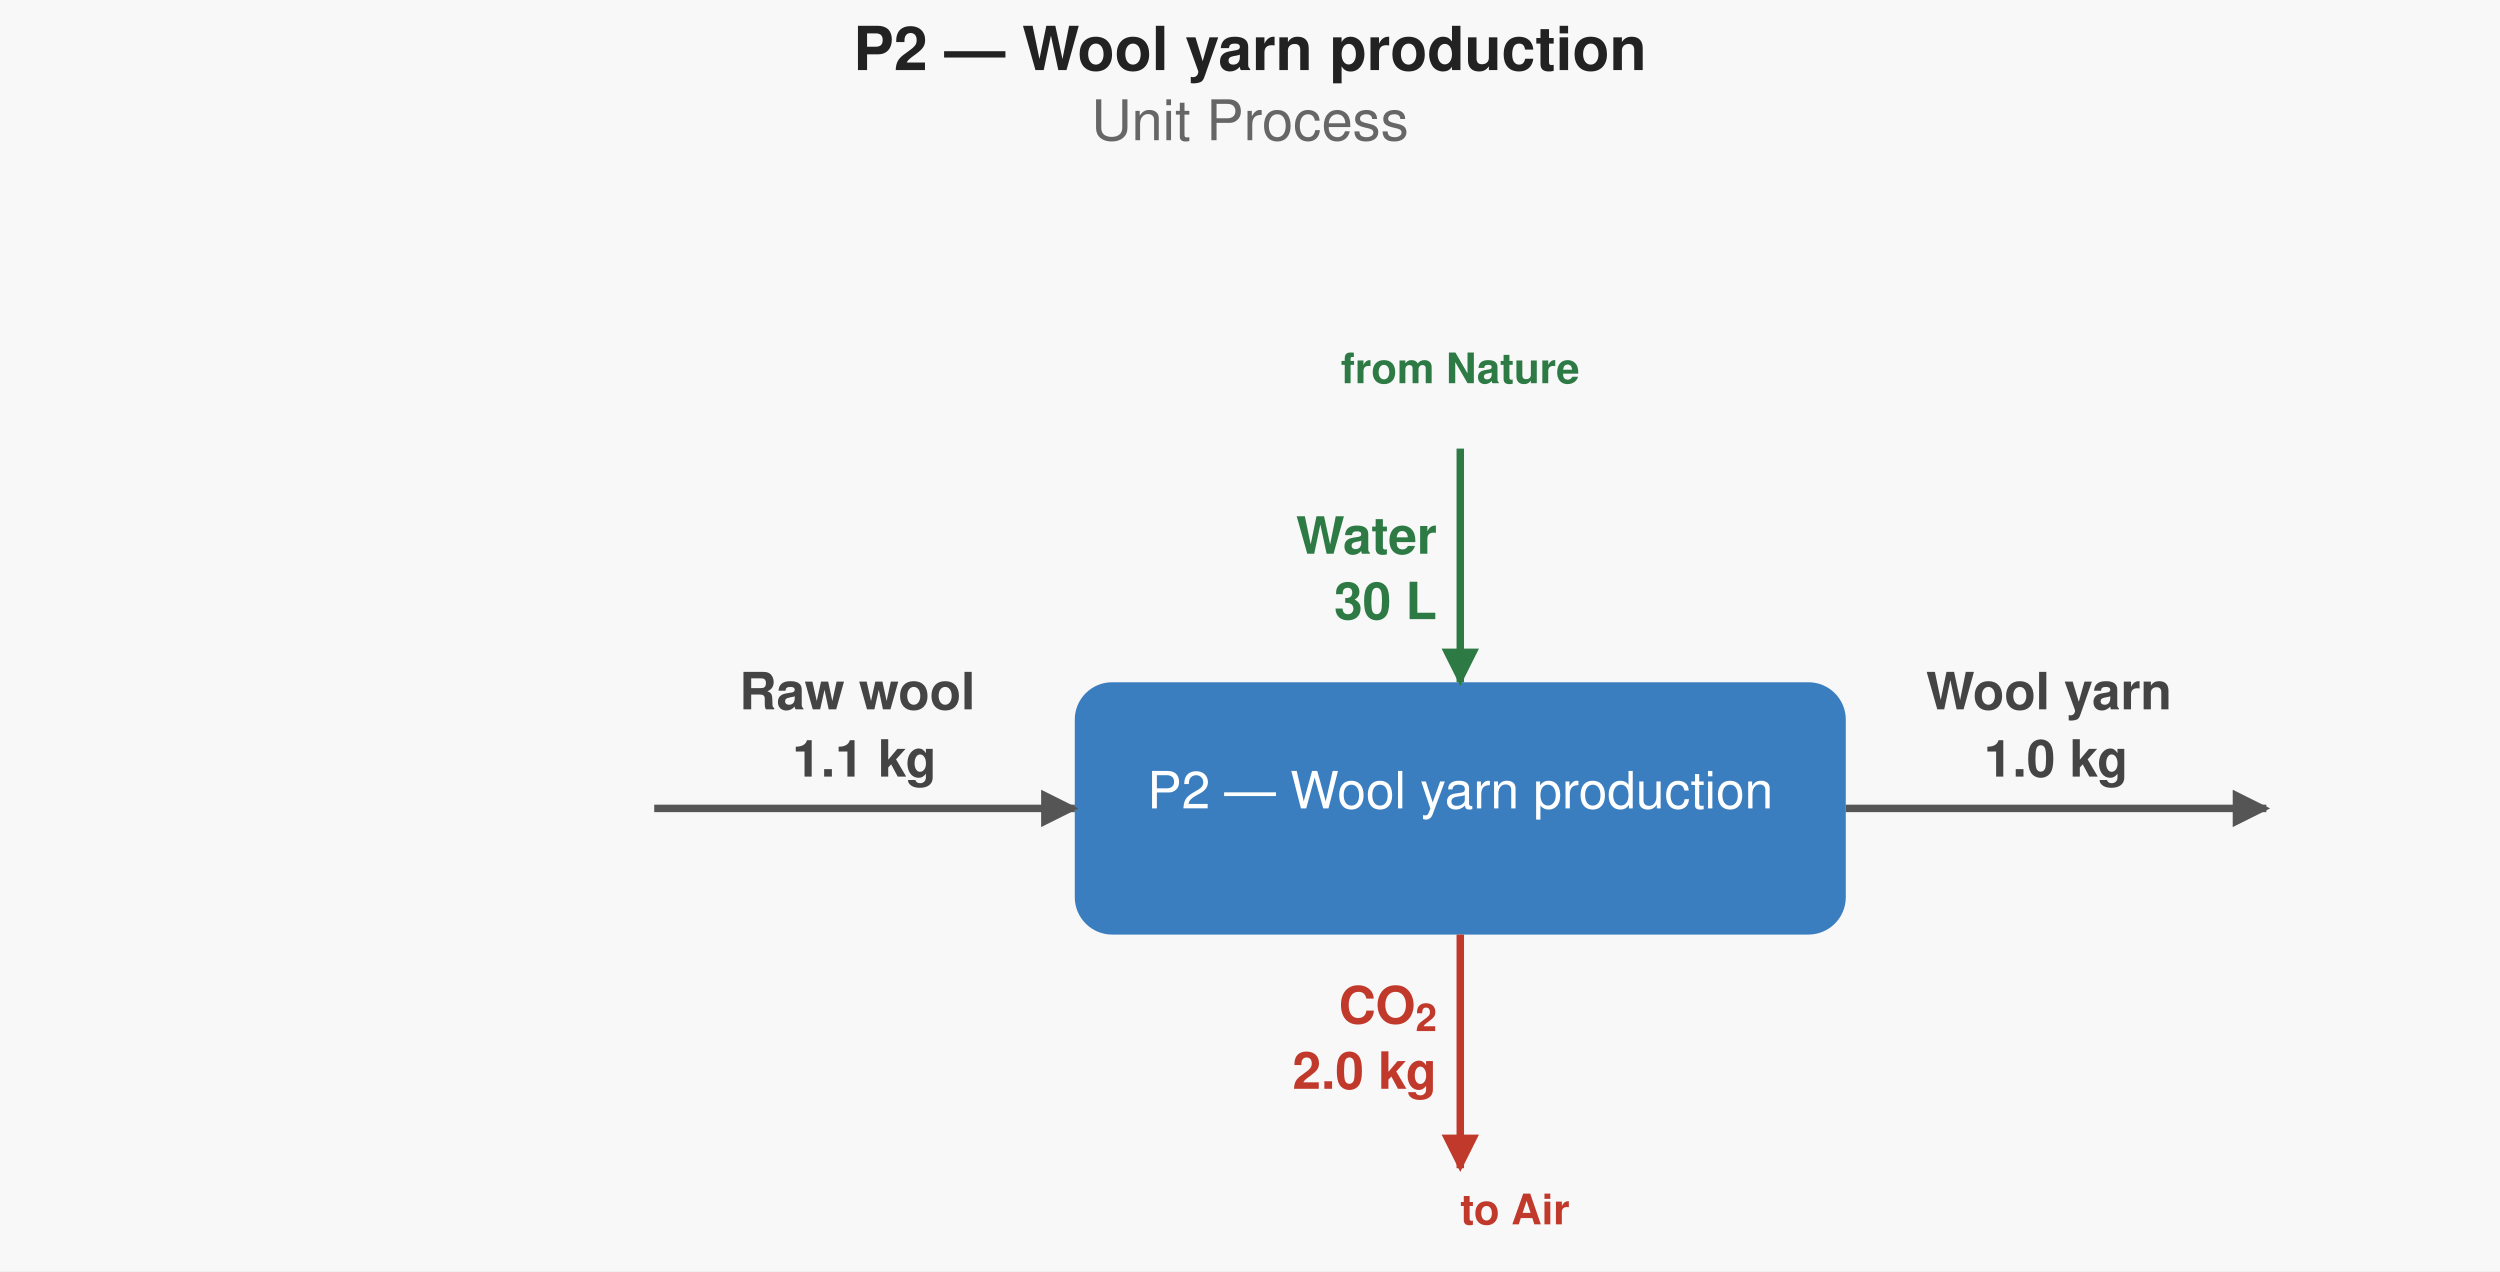
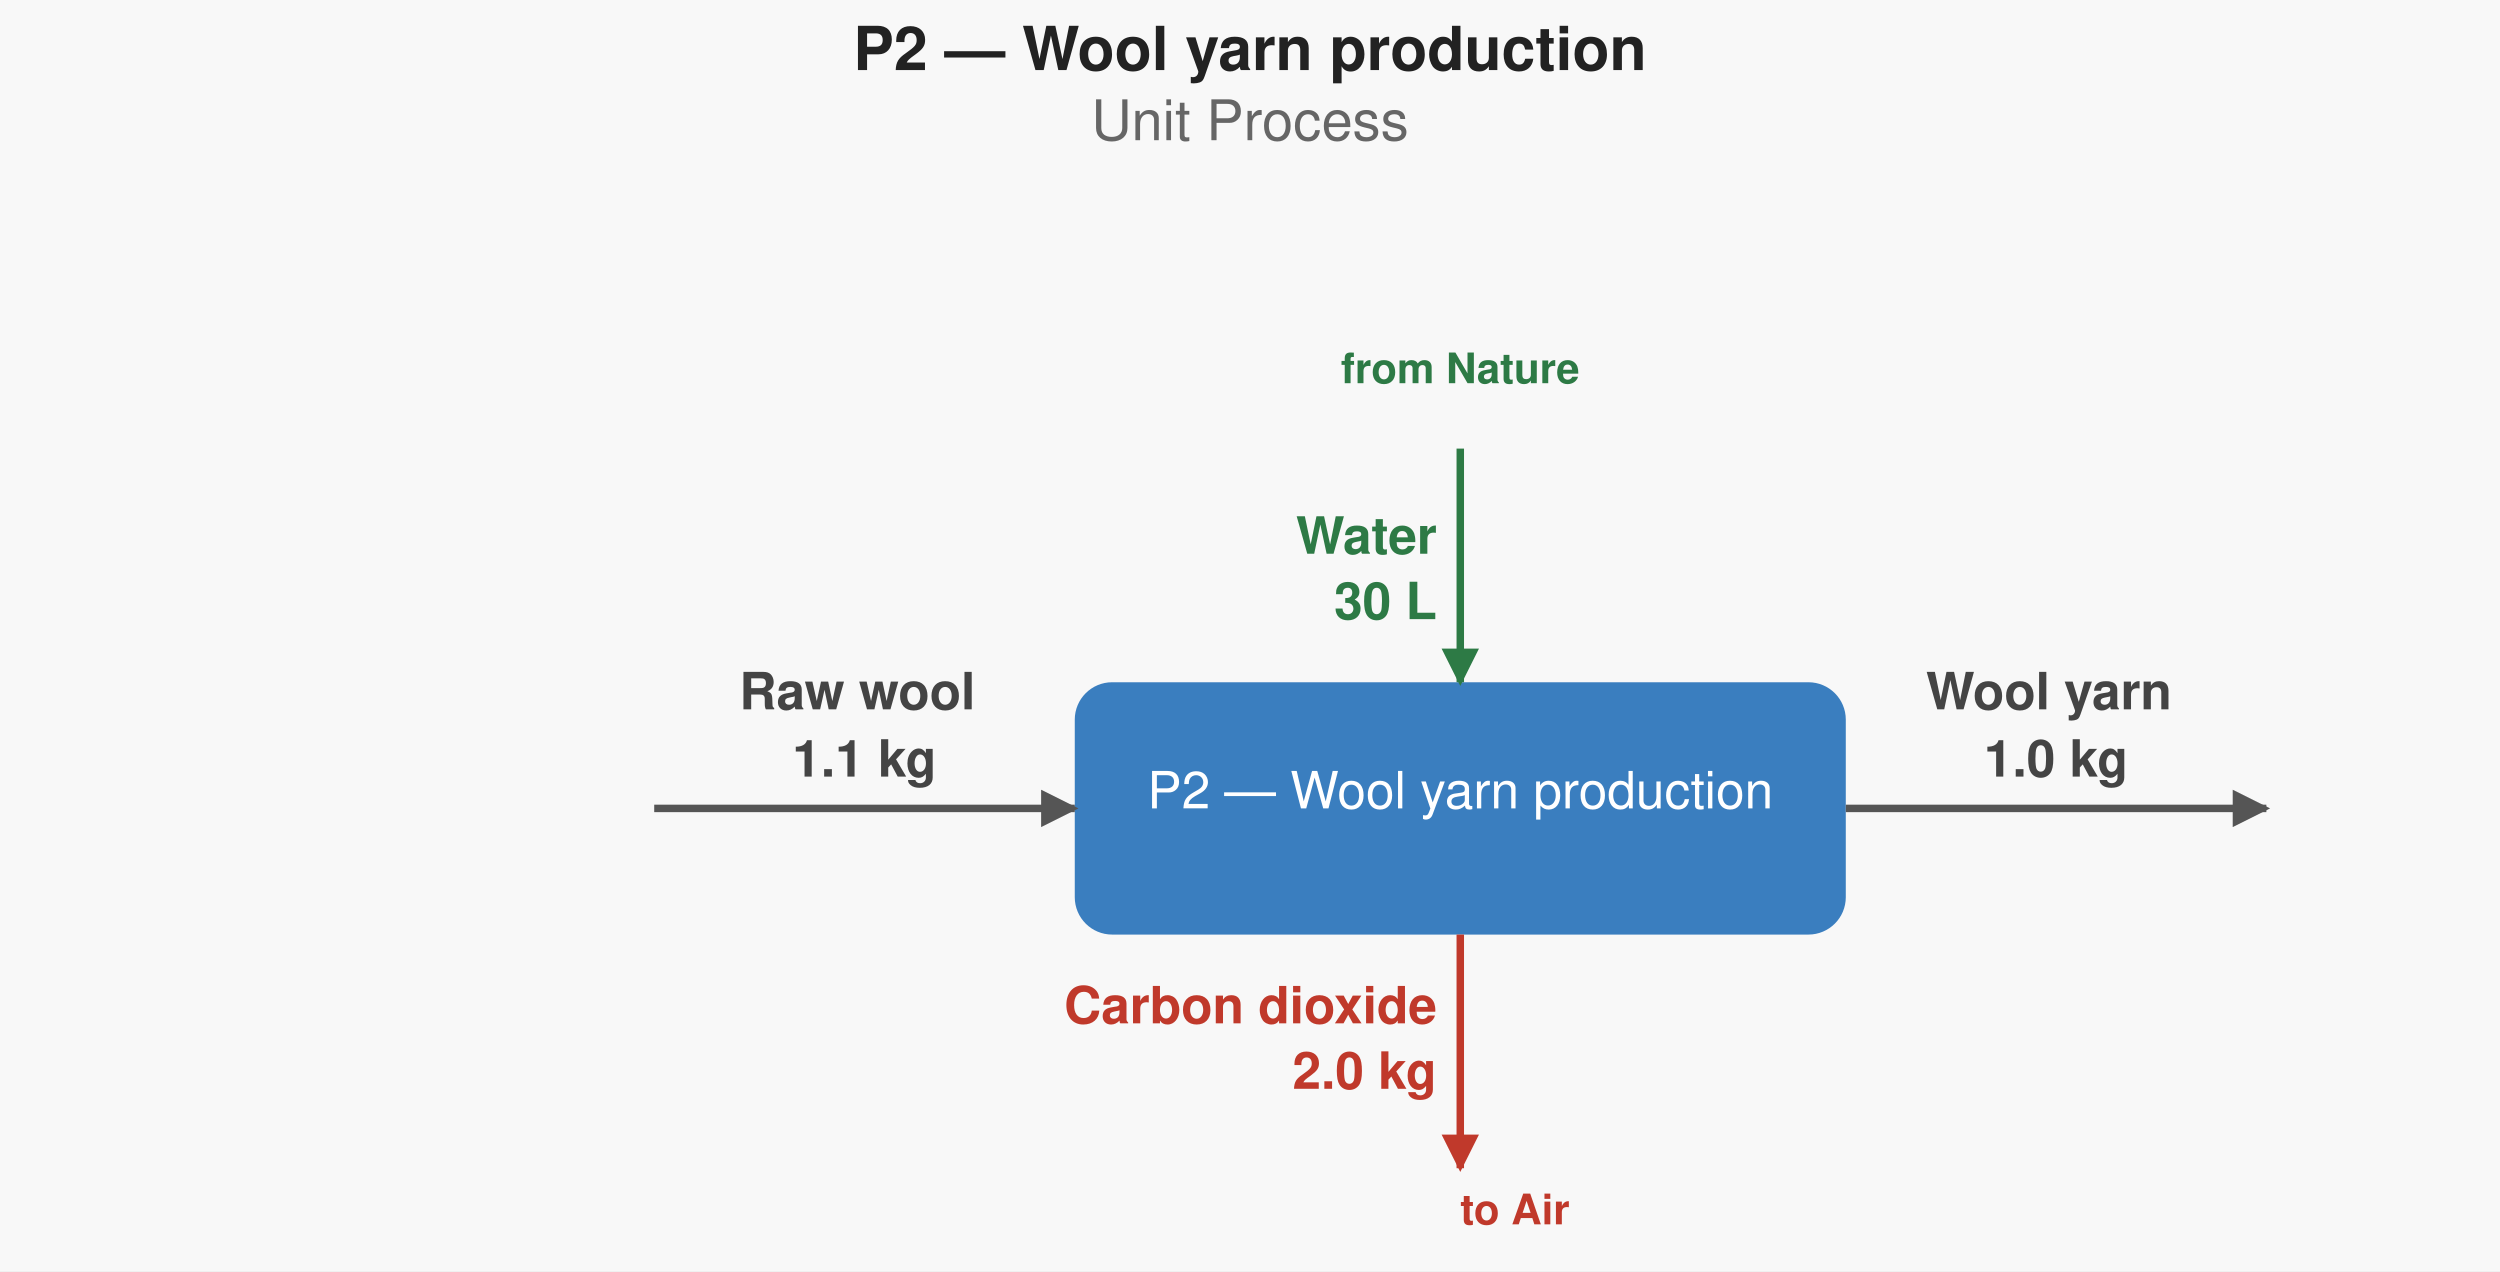
<svg xmlns="http://www.w3.org/2000/svg" width="535.0" height="272.0" viewBox="0 0 535.0 272.0">
  <rect x="0" y="0" width="535.0" height="272.0" fill="#f8f8f8" />
  <defs>
    <marker id="arr" viewBox="0 0 10 10" refX="9" refY="5" markerWidth="5" markerHeight="5" orient="auto">
      <path d="M0,0 L10,5 L0,10 z" fill="#555555" />
    </marker>
    <marker id="arr-green" viewBox="0 0 10 10" refX="9" refY="5" markerWidth="5" markerHeight="5" orient="auto">
      <path d="M0,0 L10,5 L0,10 z" fill="#2d7a45" />
    </marker>
    <marker id="arr-red" viewBox="0 0 10 10" refX="9" refY="5" markerWidth="5" markerHeight="5" orient="auto">
      <path d="M0,0 L10,5 L0,10 z" fill="#c0392b" />
    </marker>
  </defs>
  <text x="267.5" y="15.0" text-anchor="middle" dominant-baseline="auto" font-family="Helvetica,Arial,sans-serif" font-size="13" font-weight="bold" fill="#222">P2 — Wool yarn production</text>
  <text x="267.5" y="30.0" text-anchor="middle" dominant-baseline="auto" font-family="Helvetica,Arial,sans-serif" font-size="12" font-weight="normal" fill="#666">Unit Process</text>
  <rect x="230.0" y="146.0" width="165" height="54" rx="8" fill="#3a7ebf" />
  <text x="312.5" y="173.0" text-anchor="middle" dominant-baseline="auto" font-family="Helvetica,Arial,sans-serif" font-size="11" font-weight="normal" fill="white">P2 — Wool yarn production</text>
  <line x1="395.0" y1="173.0" x2="485.0" y2="173.0" stroke="#555555" stroke-width="1.6" marker-end="url(#arr)" />
  <text text-anchor="middle" font-family="Helvetica,Arial,sans-serif" font-size="11" font-weight="bold" fill="#444">
    <tspan x="440.0" y="151.8" dominant-baseline="auto">Wool yarn</tspan>
    <tspan x="440.0" y="166.2" dominant-baseline="auto">1.0 kg</tspan>
  </text>
  <line x1="140.0" y1="173.0" x2="230.0" y2="173.0" stroke="#555555" stroke-width="1.6" marker-end="url(#arr)" />
  <text text-anchor="middle" font-family="Helvetica,Arial,sans-serif" font-size="11" font-weight="bold" fill="#444">
    <tspan x="185.0" y="151.8" dominant-baseline="auto">Raw wool</tspan>
    <tspan x="185.0" y="166.2" dominant-baseline="auto">1.1 kg</tspan>
  </text>
  <text x="312.5" y="82.0" text-anchor="middle" dominant-baseline="auto" font-family="Helvetica,Arial,sans-serif" font-size="9" font-weight="bold" fill="#2d7a45">from Nature</text>
  <line x1="312.5" y1="96.0" x2="312.5" y2="146.0" stroke="#2d7a45" stroke-width="1.6" marker-end="url(#arr-green)" />
  <text x="307.5" y="118.5" text-anchor="end" dominant-baseline="auto" font-family="Helvetica,Arial,sans-serif" font-size="11" font-weight="bold" fill="#2d7a45">Water</text>
  <text x="307.5" y="132.5" text-anchor="end" dominant-baseline="auto" font-family="Helvetica,Arial,sans-serif" font-size="11" font-weight="bold" fill="#2d7a45">30 L</text>
  <line x1="312.5" y1="200.0" x2="312.5" y2="250.0" stroke="#c0392b" stroke-width="1.6" marker-end="url(#arr-red)" />
-   <text x="307.5" y="219.0" text-anchor="end" dominant-baseline="auto" font-family="Helvetica,Arial,sans-serif" font-size="11" font-weight="bold" fill="#c0392b">CO<tspan baseline-shift="sub" font-size="0.75em">2</tspan>
-   </text>
+   <text x="307.5" y="219.0" text-anchor="end" dominant-baseline="auto" font-family="Helvetica,Arial,sans-serif" font-size="11" font-weight="bold" fill="#c0392b">Carbon dioxide</text>
  <text x="307.5" y="233.0" text-anchor="end" dominant-baseline="auto" font-family="Helvetica,Arial,sans-serif" font-size="11" font-weight="bold" fill="#c0392b">2.0 kg</text>
  <text x="312.5" y="262.0" text-anchor="start" dominant-baseline="auto" font-family="Helvetica,Arial,sans-serif" font-size="9" font-weight="bold" fill="#c0392b">to Air</text>
</svg>
